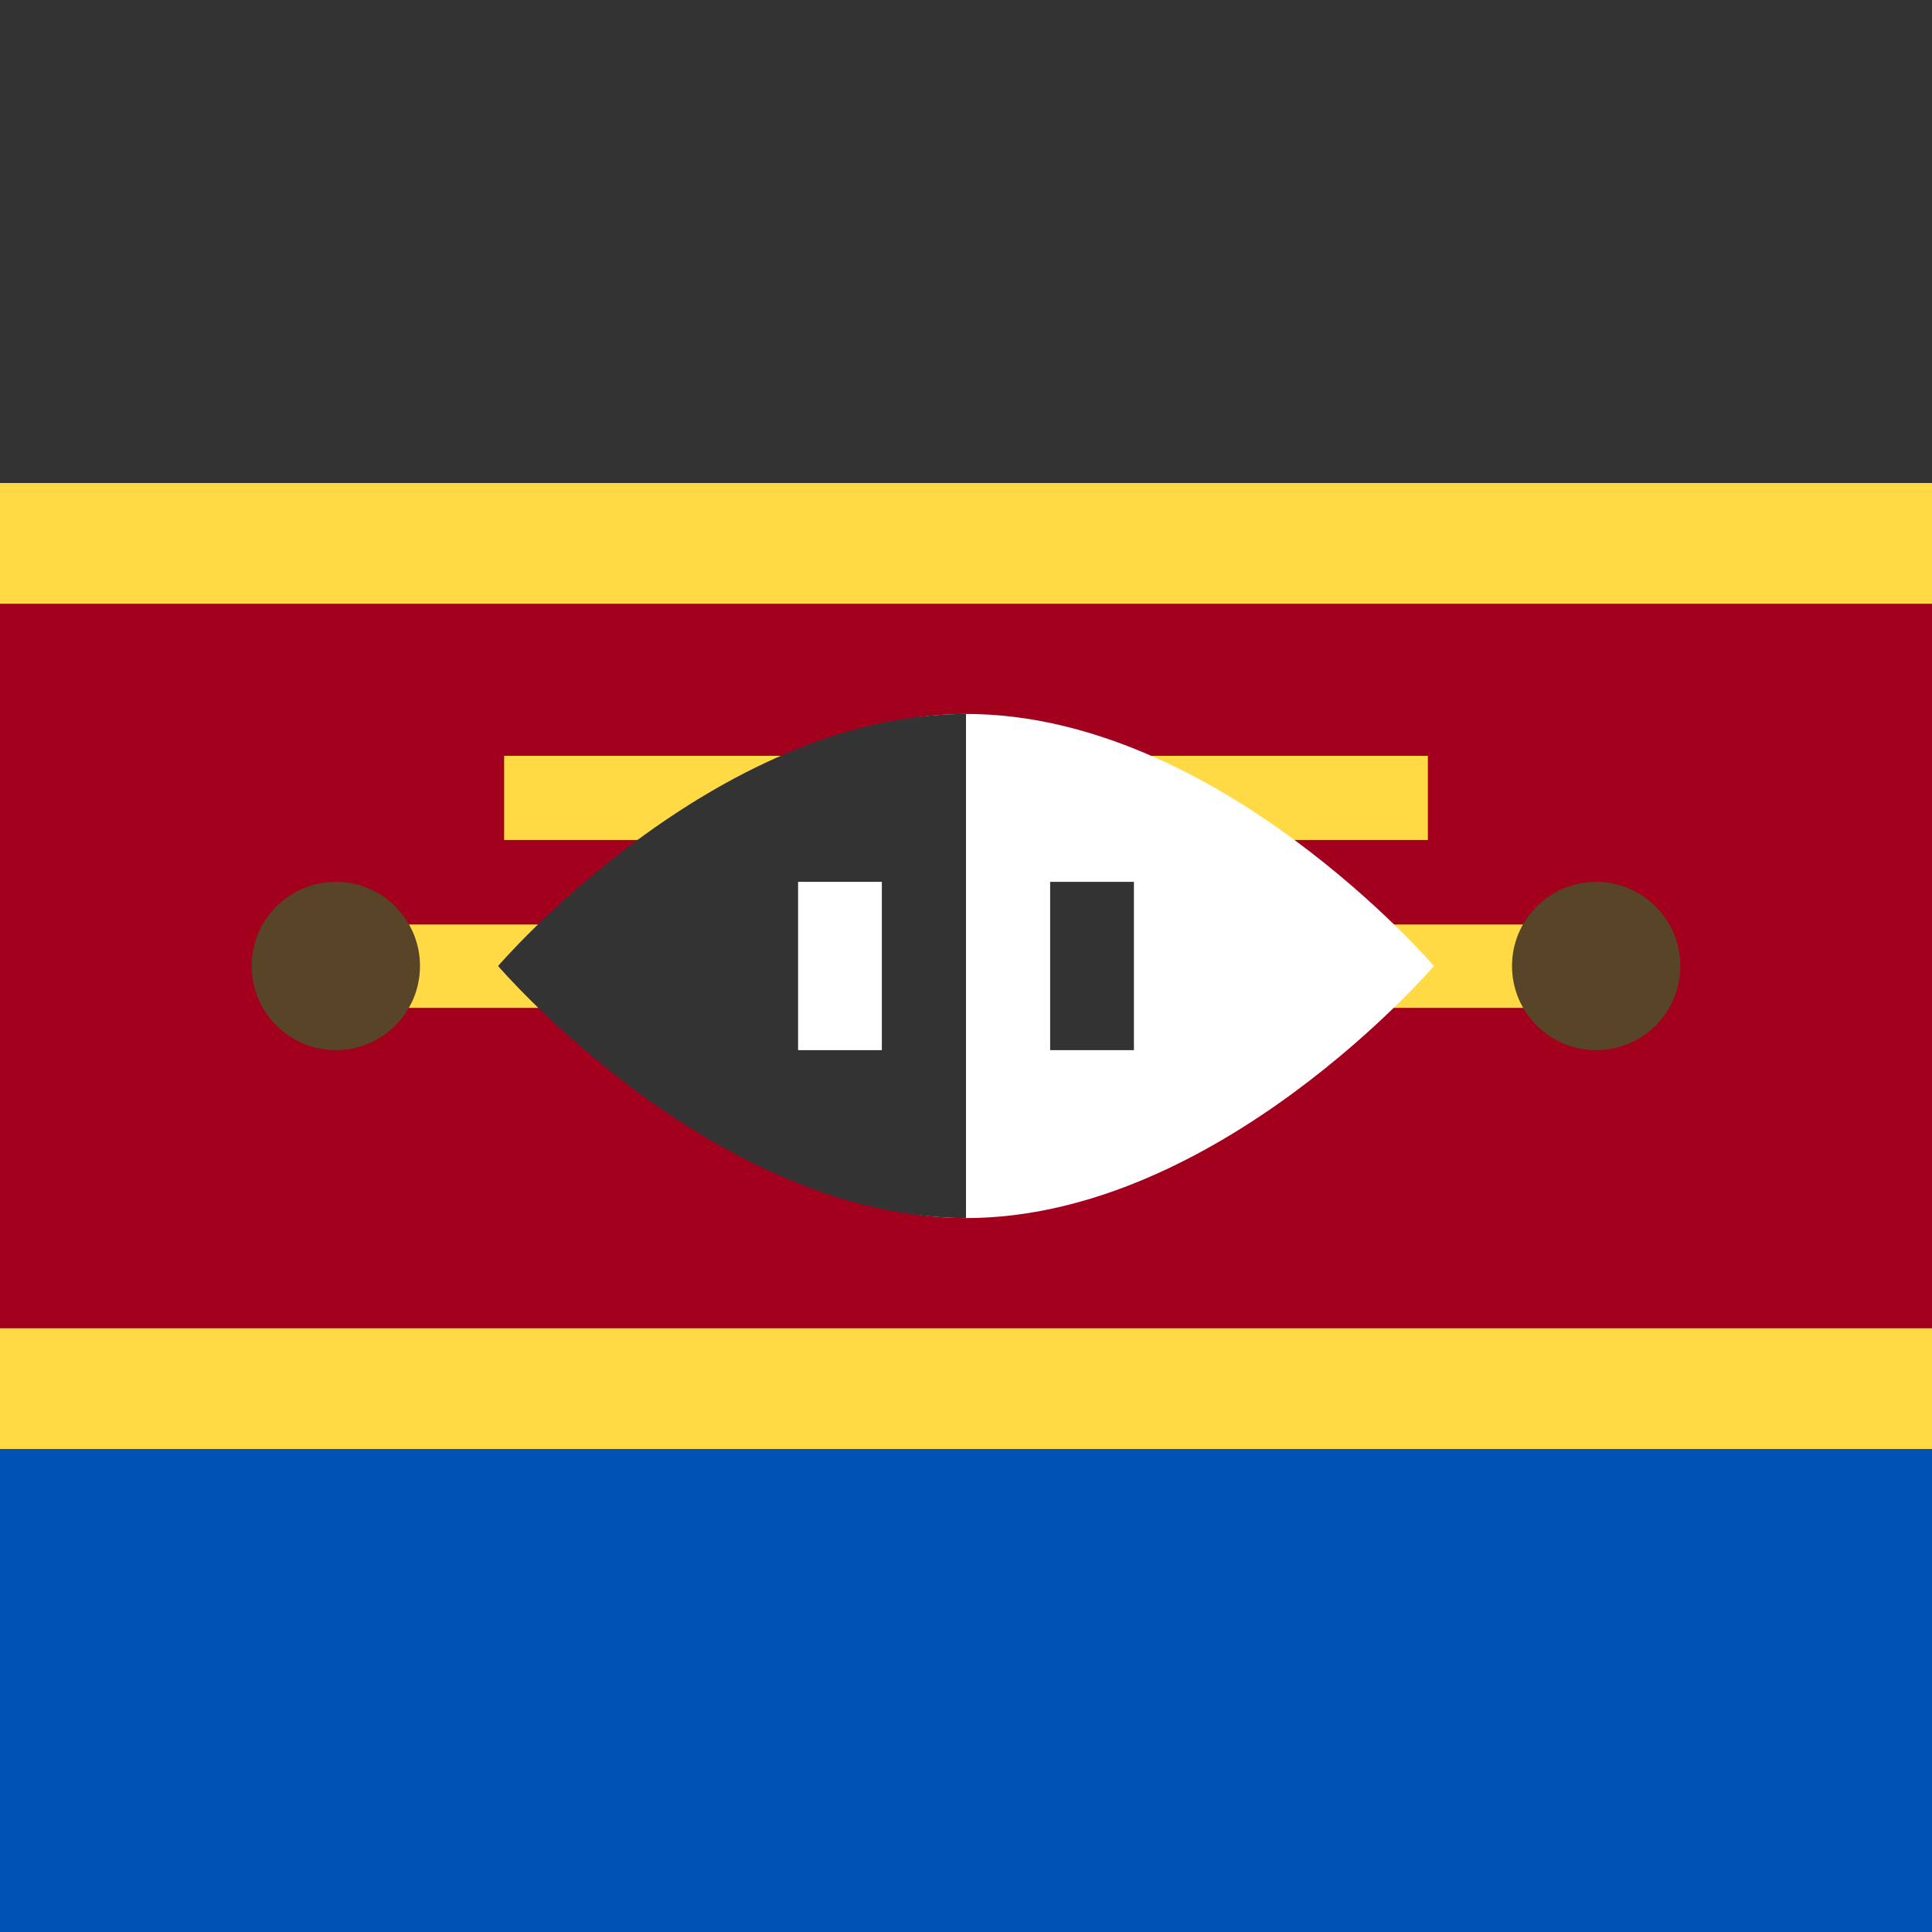
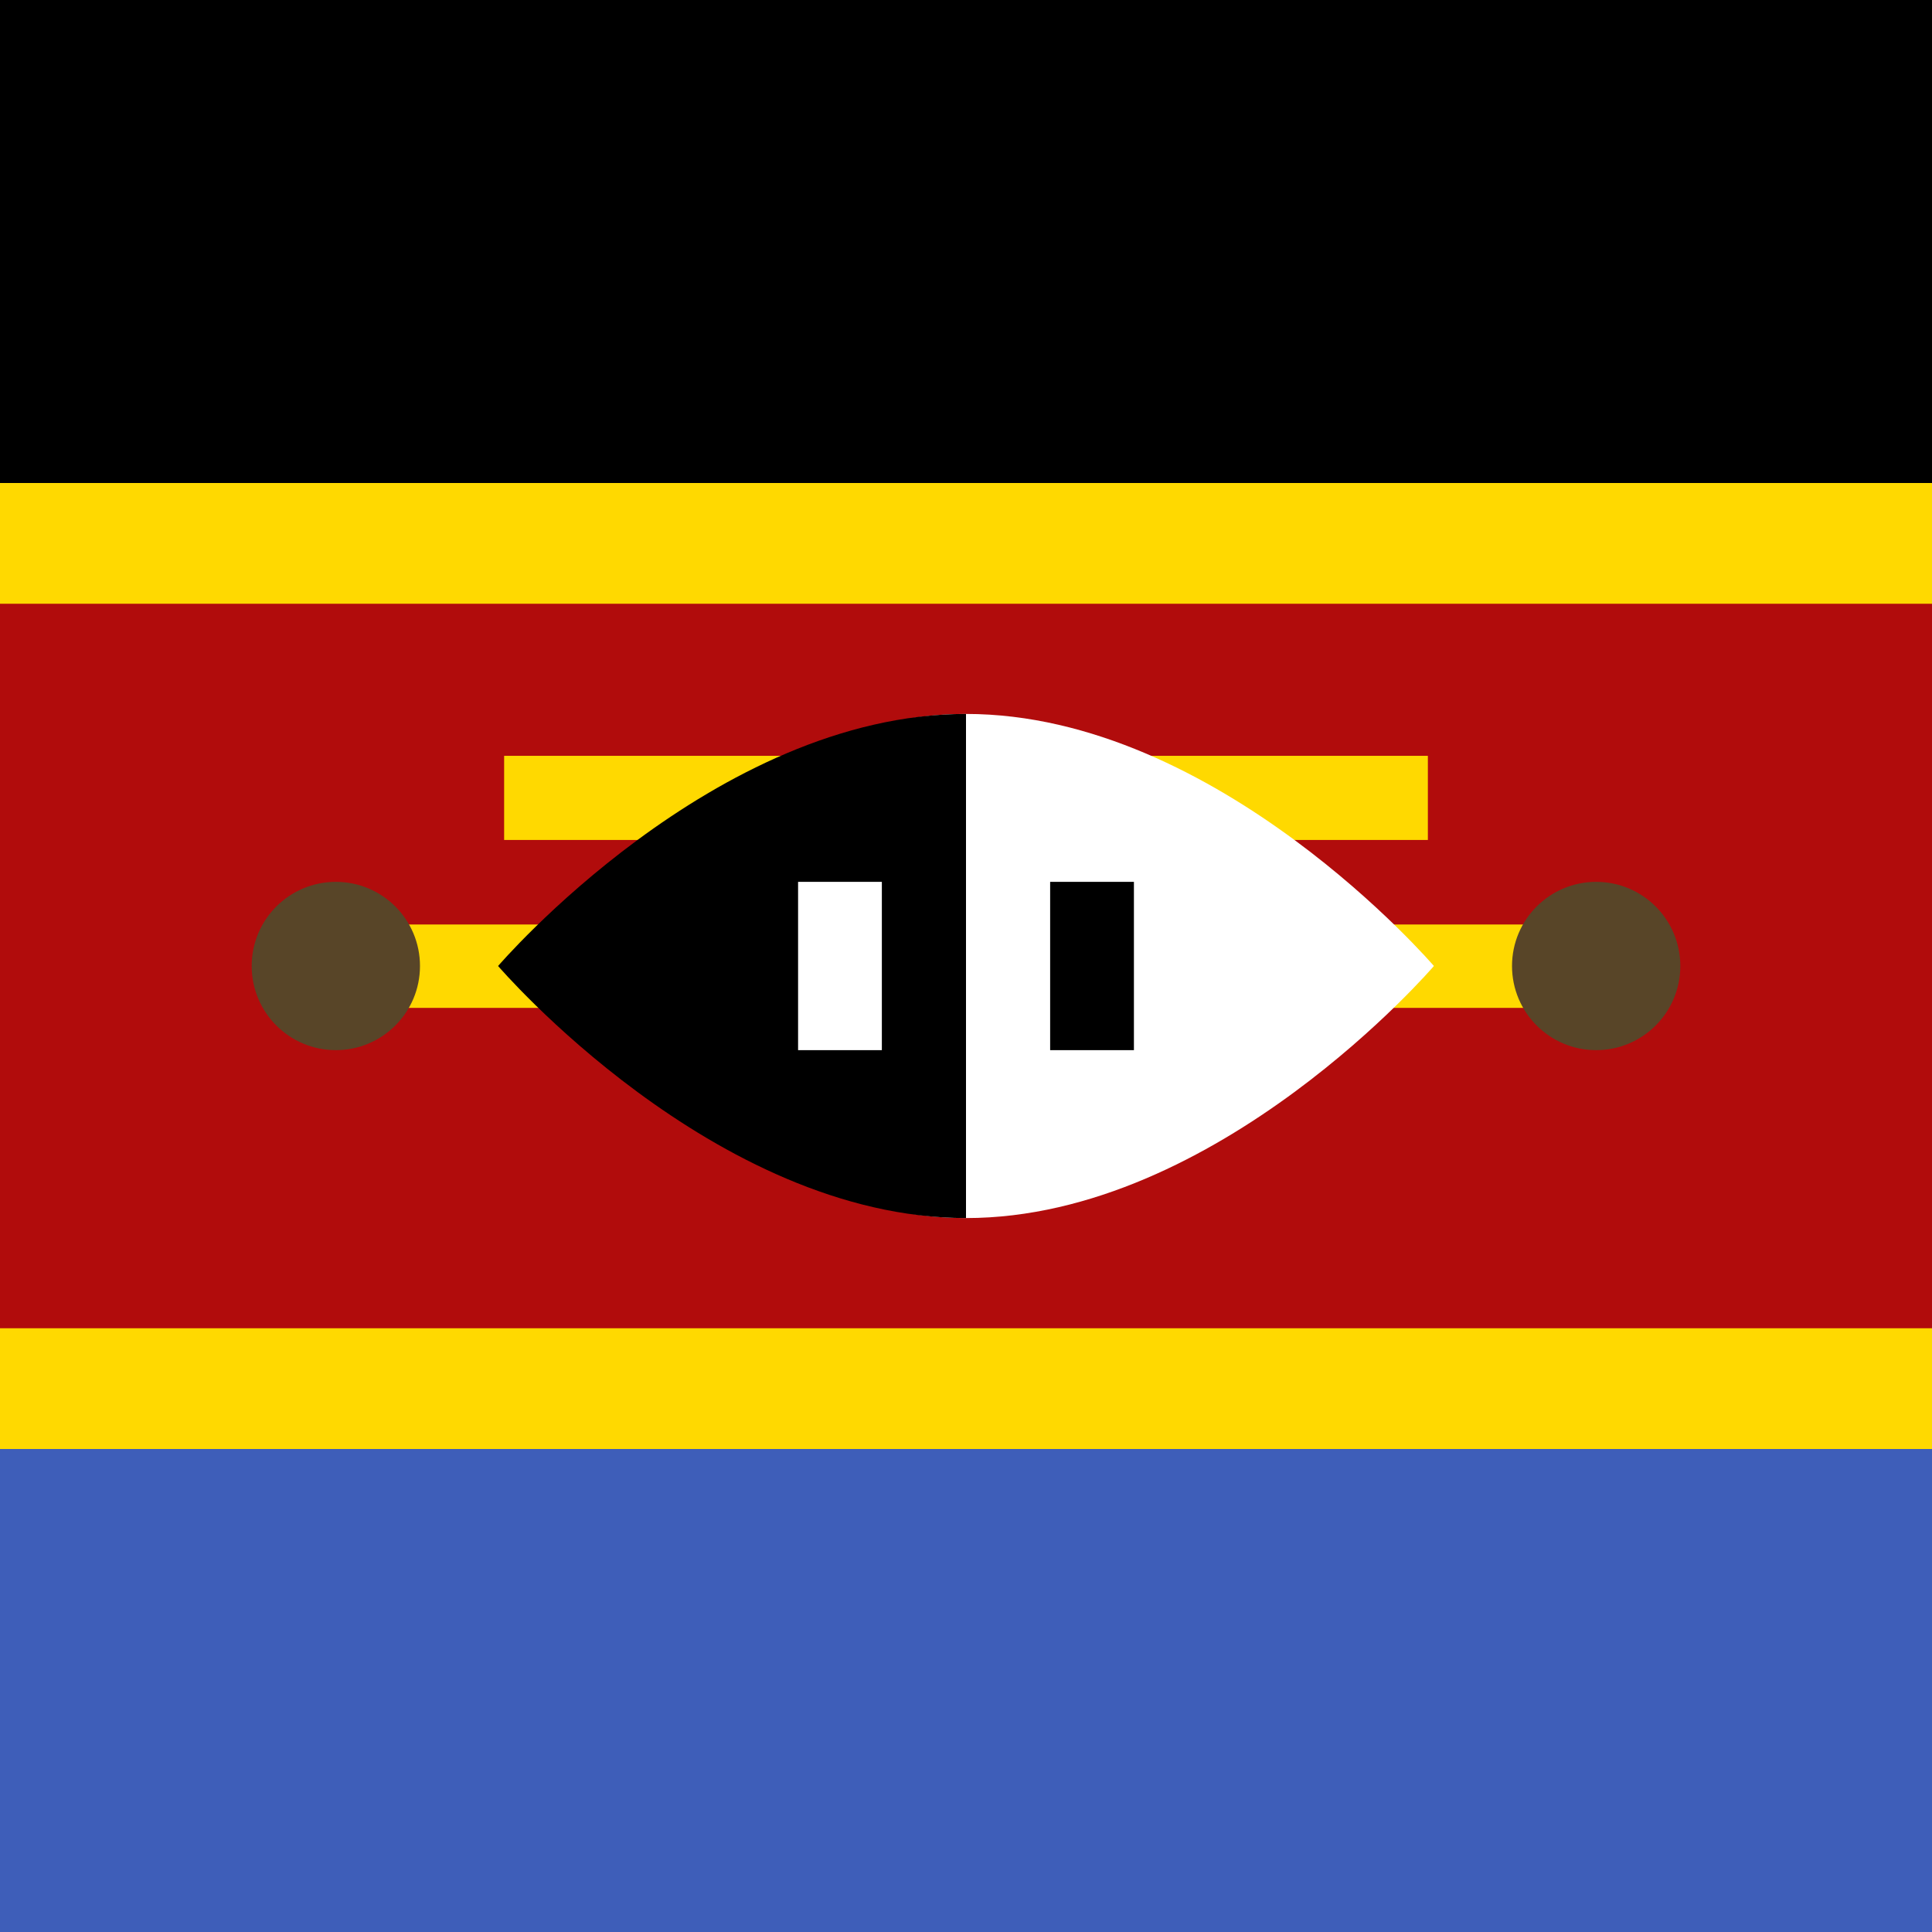
<svg xmlns="http://www.w3.org/2000/svg" width="512" height="512">
  <defs>
    <clipPath id="r">
      <rect width="512" height="512" />
    </clipPath>
  </defs>
  <g clip-path="url(#r)">
-     <path fill="#A2001D" d="M512 384H0V128h512z" />
-     <path fill="#0052B4" d="M512 512H0V368h512z" />
-     <path fill="#333333" d="M512 144H0V0h512z" />
-     <path fill="#FFDA44" d="M0 128h512v32H0zm0 224h512v32H0zm423-84.9H89V245h334zm-44.6-44.5H133.6v-22.3h244.8z" />
+     <path fill="#B10C0C" d="M512 384H0V128h512z" />
+     <path fill="#3E5EB9" d="M512 512H0V368h512z" />
+     <path fill="#000000" d="M512 144H0V0h512z" />
+     <path fill="#FFD900" d="M0 128h512v32H0zm0 224h512v32H0zm423-84.9H89V245h334zm-44.6-44.5H133.6v-22.3h244.8z" />
    <path fill="#FFFFFF" d="M380 256s-57.2 66.8-124 66.8-66.8-66.8-66.8-66.8 0-66.8 66.8-66.8S380 256 380 256" />
-     <path fill="#333333" d="M256 322.8c-66.8 0-124-66.8-124-66.8s57.2-66.8 124-66.8" />
+     <path fill="#000000" d="M256 322.8c-66.8 0-124-66.8-124-66.8s57.2-66.8 124-66.8" />
    <path fill="#FFFFFF" d="M211.5 233.7h22.2v44.6h-22.2z" />
-     <path fill="#333333" d="M278.3 233.7h22.2v44.6h-22.2z" />
+     <path fill="#000000" d="M278.3 233.7h22.2v44.6h-22.2z" />
    <path fill="#584528" d="M89 233.7a22.3 22.3 0 1 1 0 44.6 22.3 22.3 0 0 1 0-44.6m334 0a22.3 22.3 0 1 1 0 44.6 22.3 22.3 0 0 1 0-44.6" />
  </g>
</svg>
